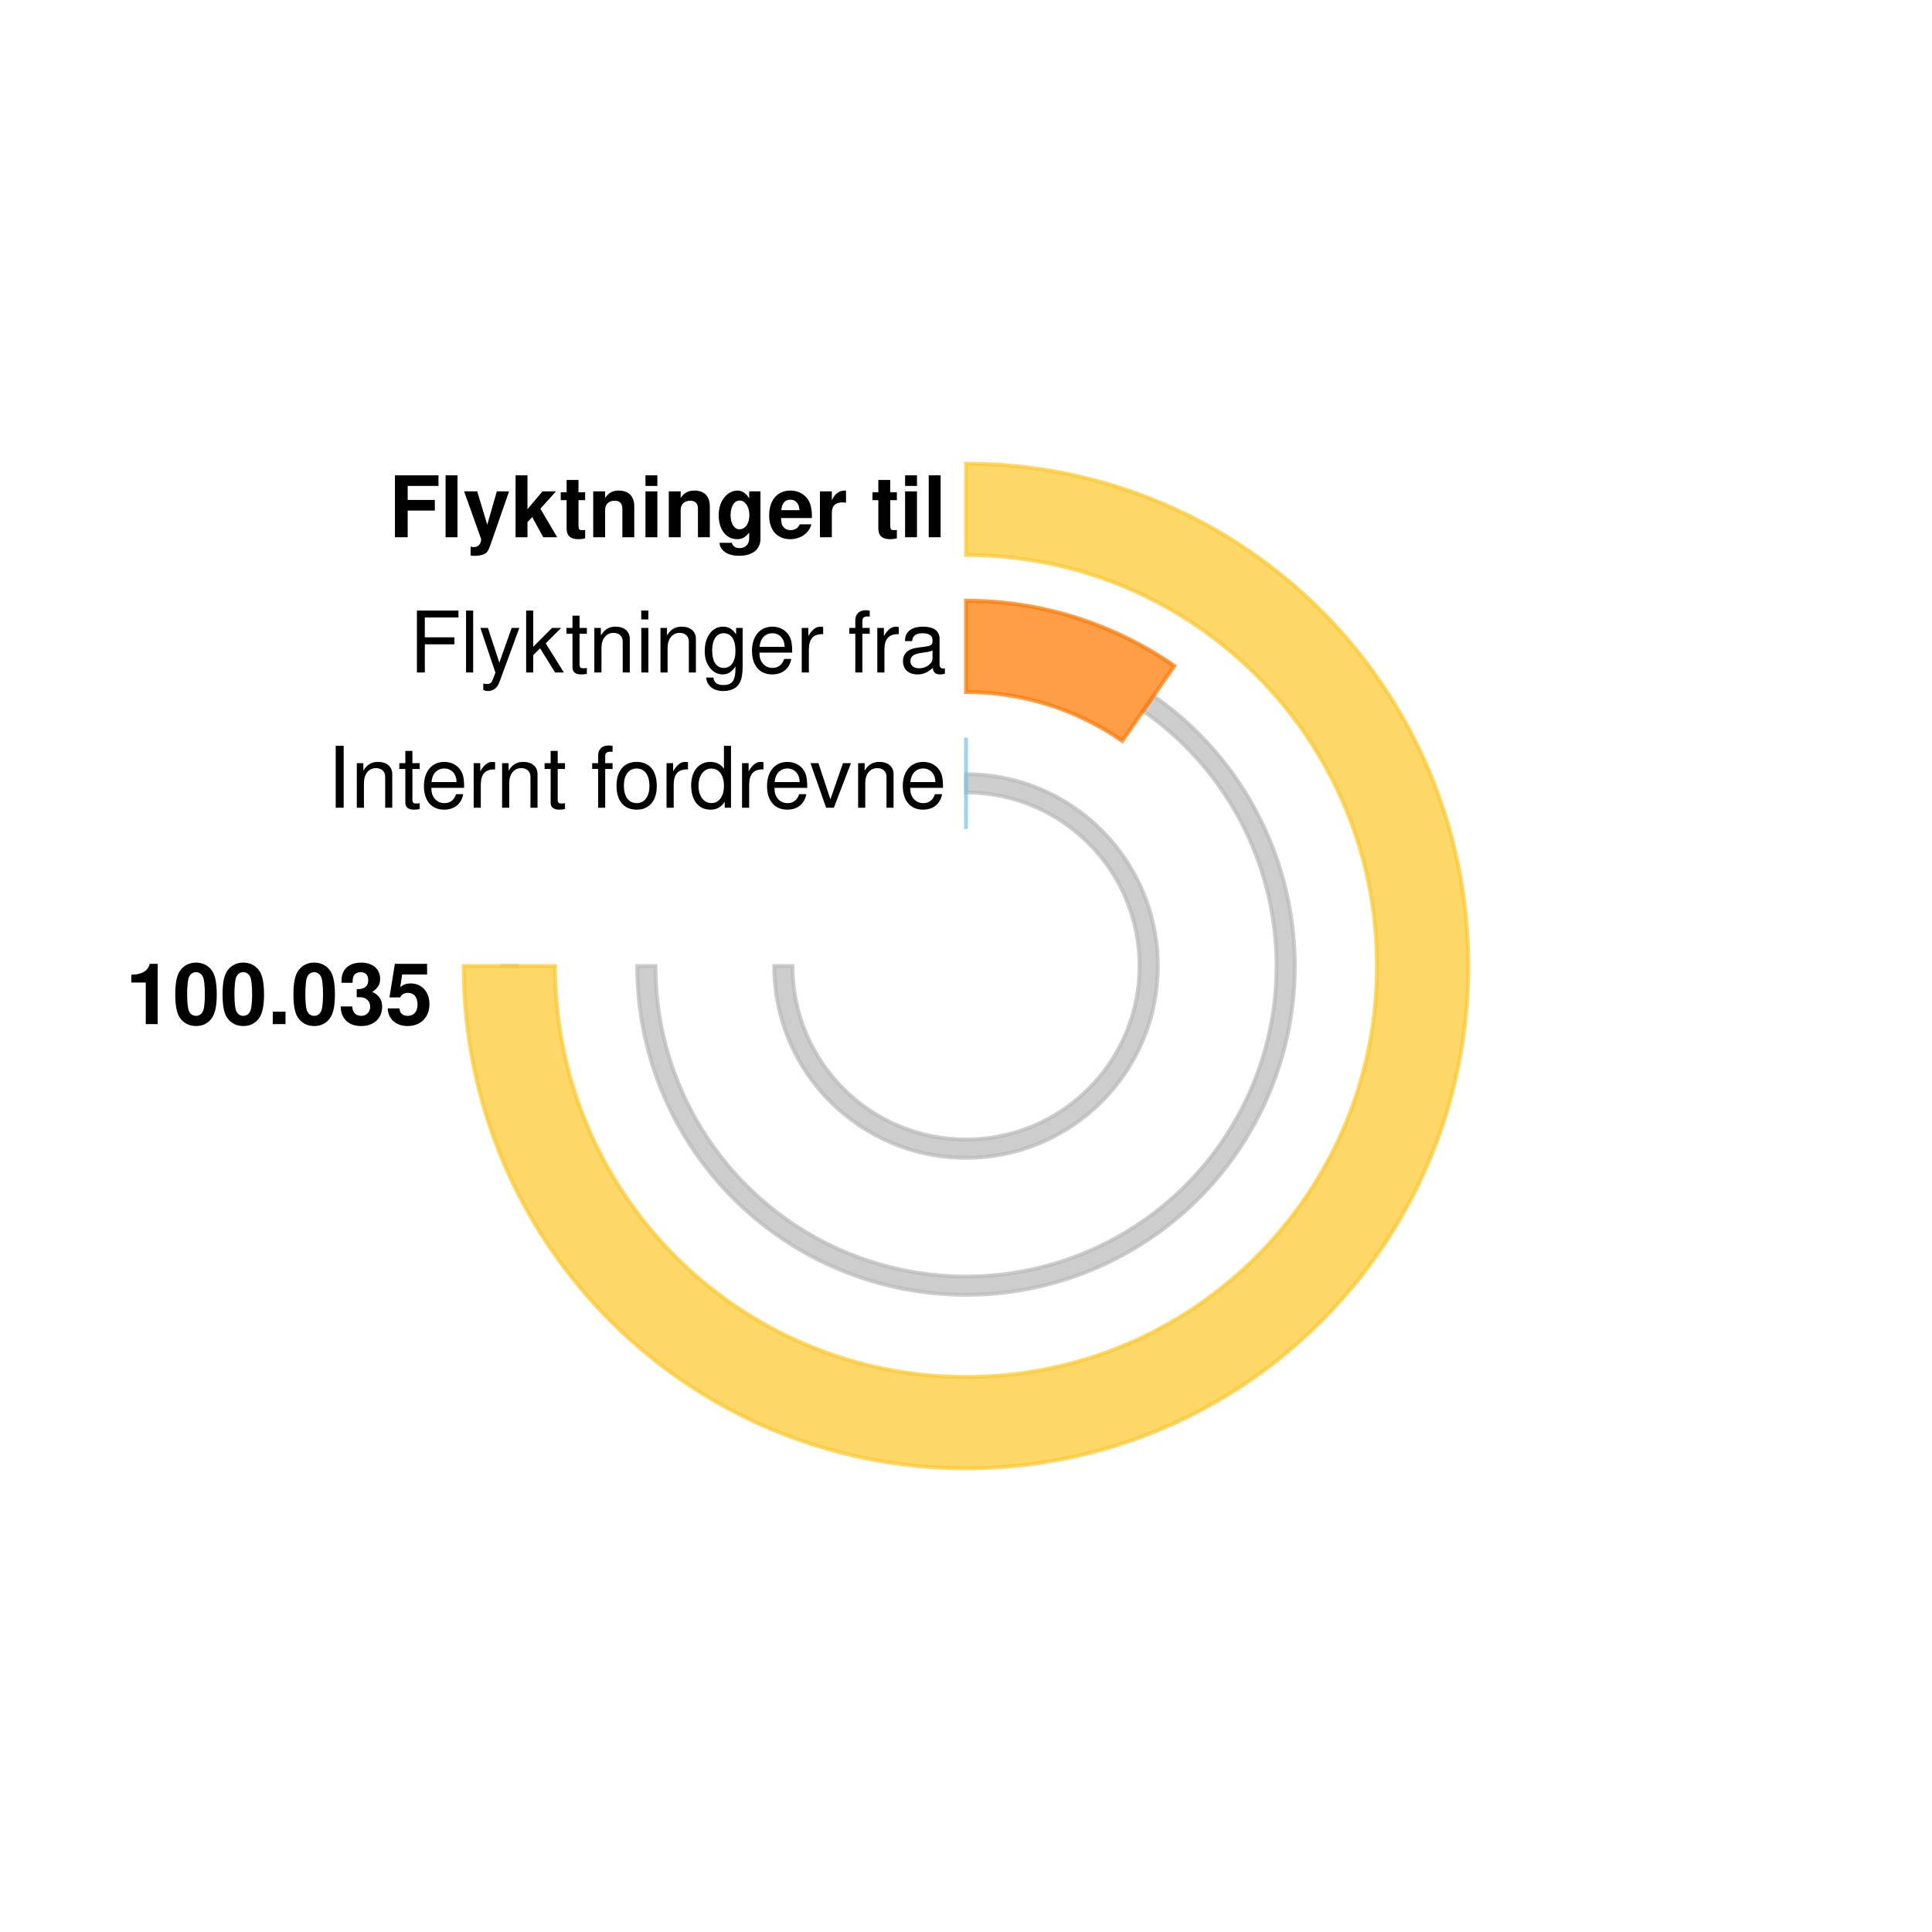
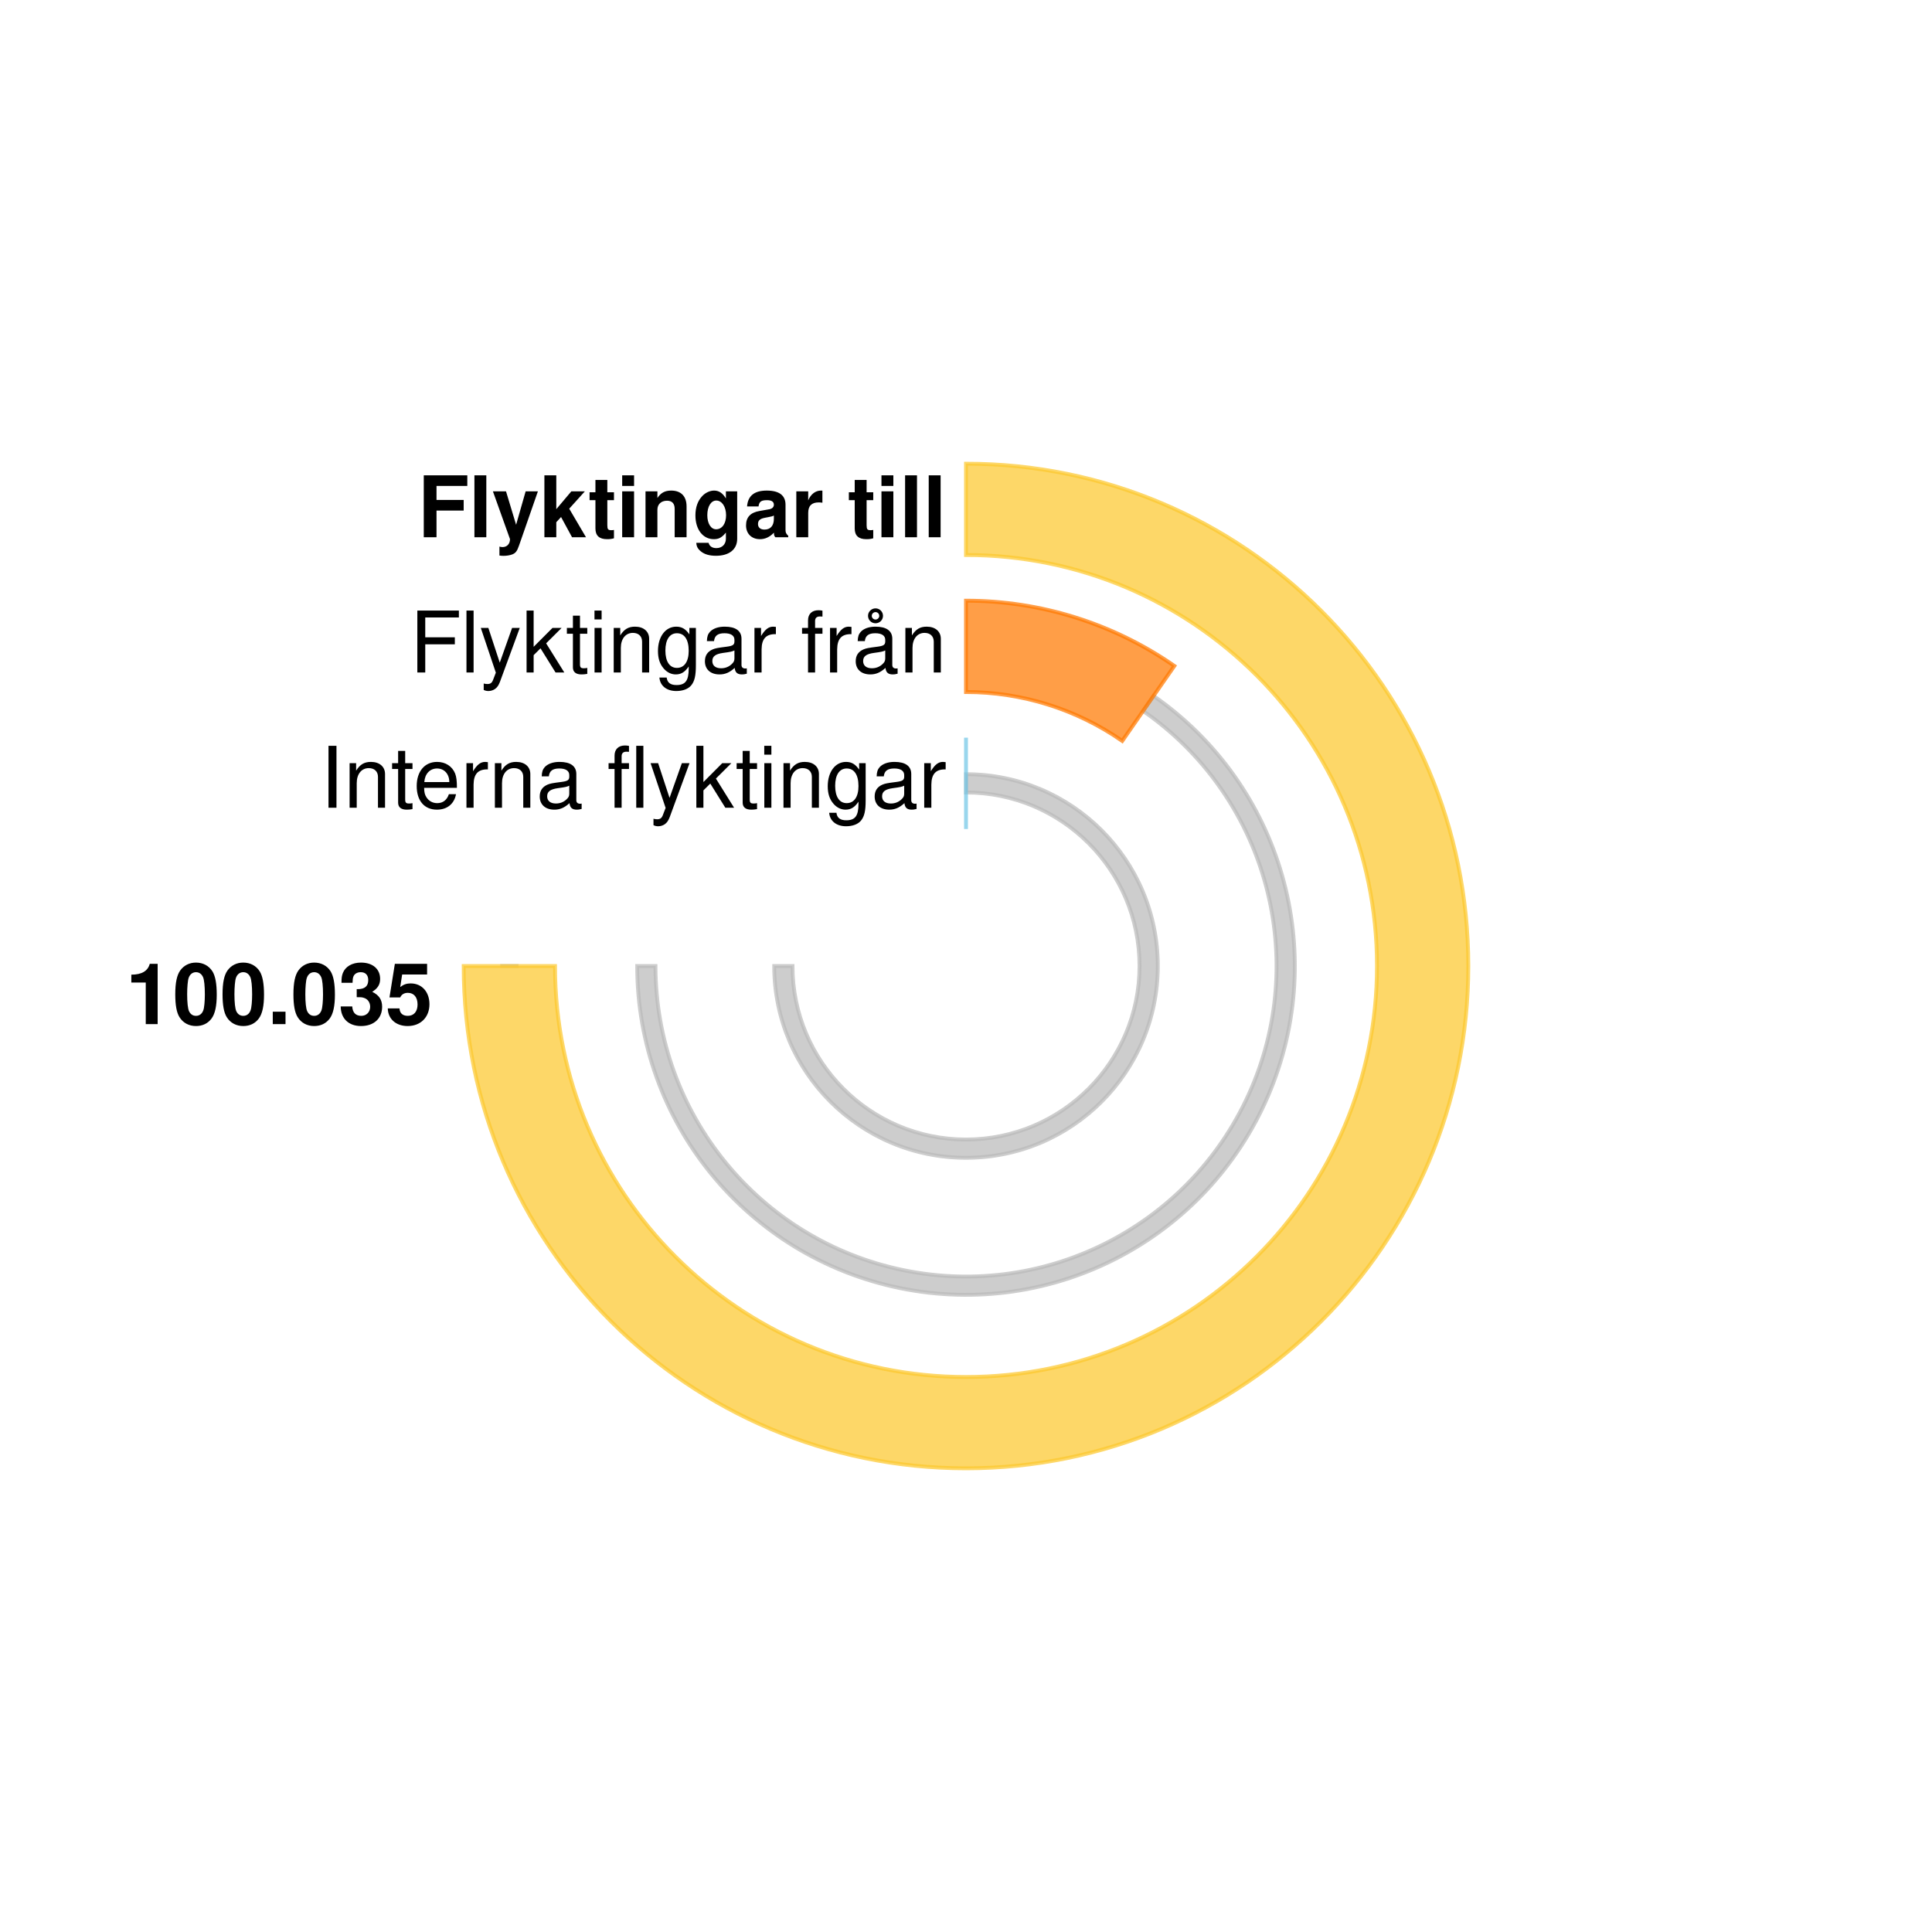
<svg xmlns="http://www.w3.org/2000/svg" role="img" class="rv-xy-plot__inner" width="500" height="500">
  <g class="rv-xy-plot__series rv-xy-plot__series--arc " opacity="1" pointer-events="all" transform="translate(250,250)">
    <path class="rv-xy-plot__series rv-xy-plot__series--arc-path  " d="M3.03935069242934e-15,-49.636A49.636,49.636,0,1,1,-49.636,6.07870138485868e-15L-44.909,5.499777443443567e-15A44.909,44.909,0,1,0,2.7498887217217836e-15,-44.909Z" style="opacity: 1; stroke: rgba(186, 186, 186, 0.72); fill: rgba(186, 186, 186, 0.72);" />
    <path class="rv-xy-plot__series rv-xy-plot__series--arc-path  " d="M48.528,-69.896A85.091,85.091,0,1,1,-85.091,1.0420630945472023e-14L-80.364,9.84170700405691e-15A80.364,80.364,0,1,0,45.832,-66.013Z" style="opacity: 1; stroke: rgba(186, 186, 186, 0.72); fill: rgba(186, 186, 186, 0.72);" />
    <path class="rv-xy-plot__series rv-xy-plot__series--arc-path  " d="M-120.545,1.4762560506085366e-14L-115.818,1.4183636564670253e-14Z" style="opacity: 1; stroke: rgba(186, 186, 186, 0.72); fill: rgba(186, 186, 186, 0.72);" />
    <path class="rv-xy-plot__series rv-xy-plot__series--arc-path  " d="M3.618274633844452e-15,-59.091L2.1709647803066717e-15,-35.455Z" style="opacity: 1; stroke: rgba(114, 199, 231, 0.72); fill: rgba(114, 199, 231, 0.72);" />
    <path class="rv-xy-plot__series rv-xy-plot__series--arc-path  " d="M5.7892394141511244e-15,-94.545A94.545,94.545,0,0,1,53.92,-77.662L40.44,-58.247A70.909,70.909,0,0,0,4.341929560613344e-15,-70.909Z" style="opacity: 1; stroke: rgba(255, 121, 0, 0.72); fill: rgba(255, 121, 0, 0.72);" />
    <path class="rv-xy-plot__series rv-xy-plot__series--arc-path  " d="M7.960204194457796e-15,-130A130,130,0,1,1,-130,1.592040838891559e-14L-106.364,1.302578868184003e-14A106.364,106.364,0,1,0,6.512894340920015e-15,-106.364Z" style="opacity: 1; stroke: rgba(253, 200, 47, 0.72); fill: rgba(253, 200, 47, 0.72);" />
  </g>
  <g class="rv-xy-plot__series rv-xy-plot__series--label " transform="translate(120,0)" style="font-family: Helvetica; font-weight: normal; font-size: 22px;">
-     <text dominant-baseline="text-after-edge" class="rv-xy-plot__series--label-text" text-anchor="end" x="125" y="215" transform="rotate(0,125,215)">Internt fordrevne</text>
+     <text dominant-baseline="text-after-edge" class="rv-xy-plot__series--label-text" text-anchor="end" x="125" y="215" transform="rotate(0,125,215)">Interna flyktingar</text>
  </g>
  <g class="rv-xy-plot__series rv-xy-plot__series--label " transform="translate(120,0)" style="font-family: Helvetica; font-weight: normal; font-size: 22px;">
-     <text dominant-baseline="text-after-edge" class="rv-xy-plot__series--label-text" text-anchor="end" x="125" y="180" transform="rotate(0,125,180)">Flyktninger fra</text>
+     <text dominant-baseline="text-after-edge" class="rv-xy-plot__series--label-text" text-anchor="end" x="125" y="180" transform="rotate(0,125,180)">Flyktingar från</text>
  </g>
  <g class="rv-xy-plot__series rv-xy-plot__series--label " transform="translate(120,0)" style="font-family: Helvetica; font-weight: bold; font-size: 22px;">
-     <text dominant-baseline="text-after-edge" class="rv-xy-plot__series--label-text" text-anchor="end" x="125" y="145" transform="rotate(0,125,145)">Flyktninger til</text>
+     <text dominant-baseline="text-after-edge" class="rv-xy-plot__series--label-text" text-anchor="end" x="125" y="145" transform="rotate(0,125,145)">Flyktingar till</text>
  </g>
  <g class="rv-xy-plot__series rv-xy-plot__series--label " transform="translate(120,0)" style="font-family: Helvetica; font-weight: bold; font-size: 22px;">
    <text dominant-baseline="text-after-edge" class="rv-xy-plot__series--label-text" text-anchor="end" x="-8" y="271" transform="rotate(0,-8,271)">100.035</text>
  </g>
</svg>
